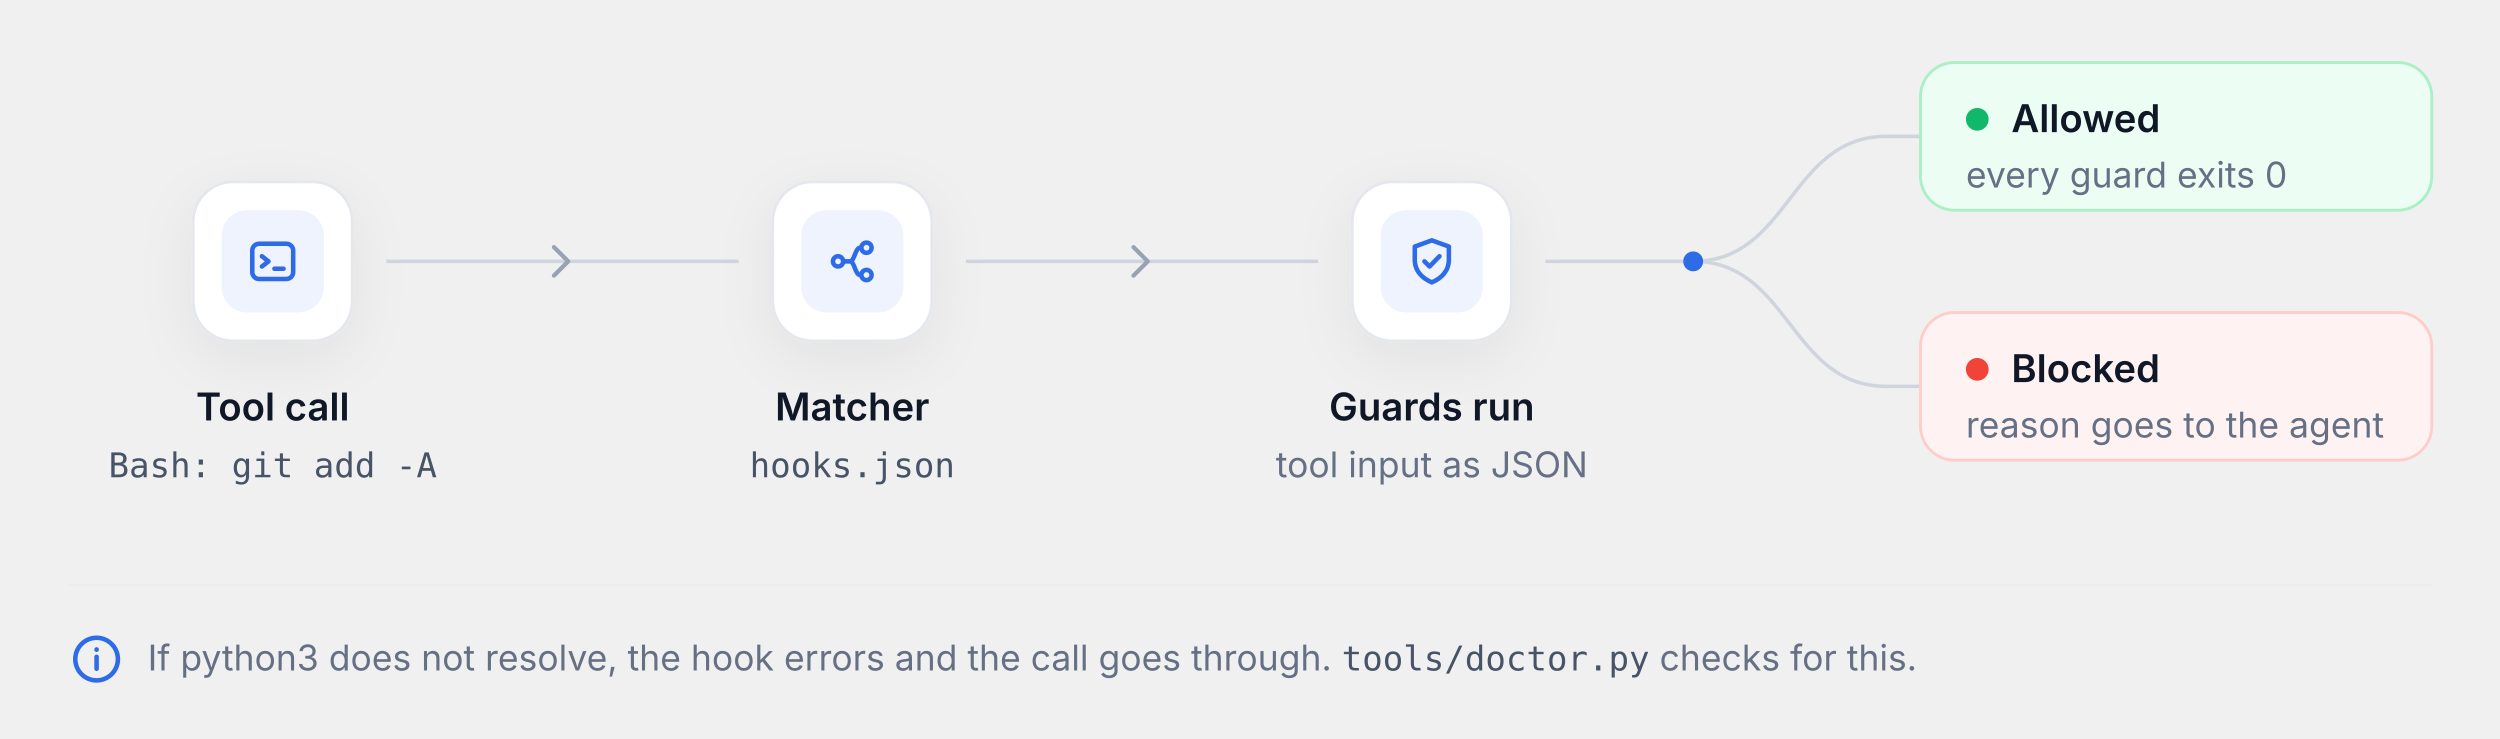
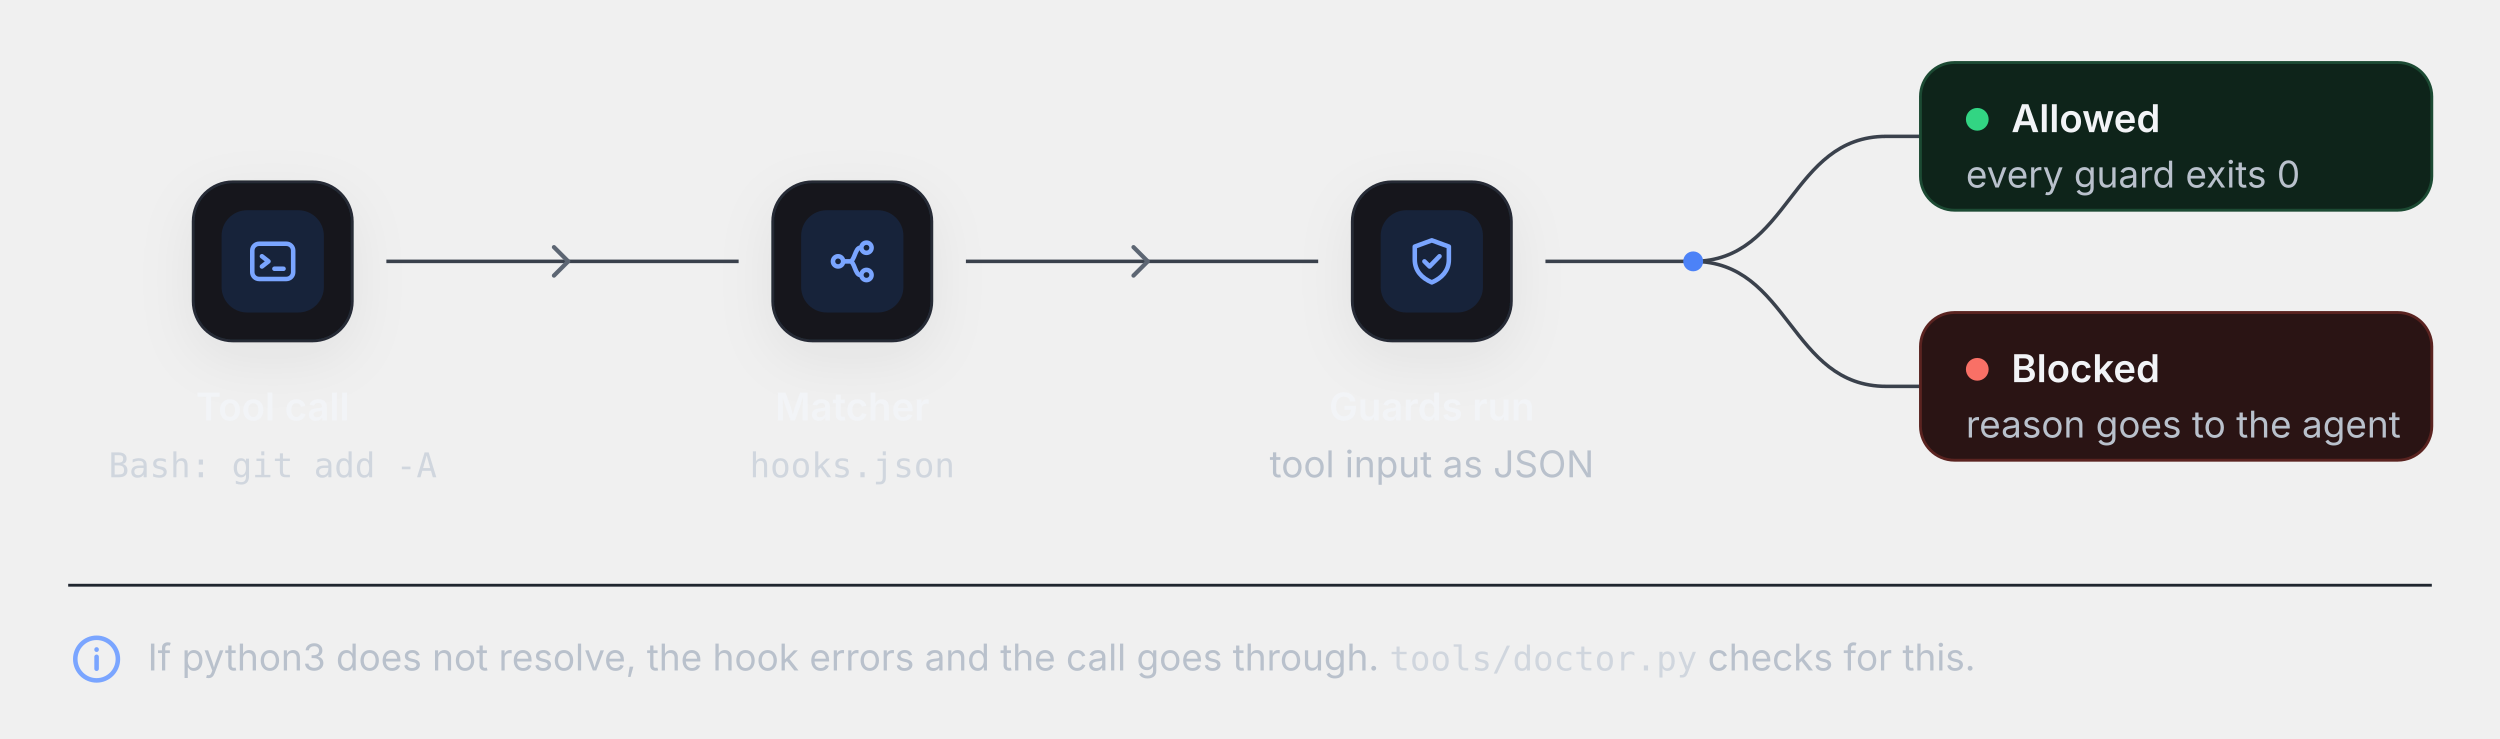
<svg xmlns="http://www.w3.org/2000/svg" viewBox="0 0 880 260" width="880" height="260" role="img" aria-label="How a guard decides on a tool call">
  <style>
  .card{fill:#FFFFFF;stroke:#E4E7EC}
  .hair{stroke:#EAECF0;stroke-width:1}
  .tile{fill:#EEF3FE}
  .ico{fill:none;stroke:#2E6BE6;stroke-width:1.6;stroke-linecap:round;stroke-linejoin:round}
  .wire{fill:none;stroke:#D0D5DD;stroke-width:1.25}
  .chev{fill:none;stroke:#98A2B3;stroke-width:1.5;stroke-linecap:round;stroke-linejoin:round}
  .pin{fill:#FFFFFF;stroke:#98A2B3;stroke-width:1.25}
  .pina{fill:#2E6BE6}
  .t{fill:#101828;font:600 14px Inter,-apple-system,BlinkMacSystemFont,'Segoe UI',Helvetica,Arial,sans-serif}
  .tc{fill:#101828;font:600 13.5px Inter,-apple-system,BlinkMacSystemFont,'Segoe UI',Helvetica,Arial,sans-serif}
-   .c{fill:#667085;font:12.5px Inter,-apple-system,BlinkMacSystemFont,'Segoe UI',Helvetica,Arial,sans-serif}
+   .c{fill:#667085;font:13px Inter,-apple-system,BlinkMacSystemFont,'Segoe UI',Helvetica,Arial,sans-serif}
  .m{fill:#475467;font:12px 'JetBrains Mono',ui-monospace,SFMono-Regular,Menlo,Consolas,monospace}
  .eb{fill:#98A2B3;font:600 10.5px Inter,-apple-system,BlinkMacSystemFont,'Segoe UI',Helvetica,Arial,sans-serif;letter-spacing:.12em}
  .eba{fill:#2E6BE6;font:600 10.5px Inter,-apple-system,BlinkMacSystemFont,'Segoe UI',Helvetica,Arial,sans-serif;letter-spacing:.12em}
  .tag{fill:#EEF3FE}.tagt{fill:#2E6BE6;font:600 10.5px 'JetBrains Mono',ui-monospace,SFMono-Regular,Menlo,Consolas,monospace}
  .ok{fill:#12B76A}.no{fill:#F04438}
  .okb{fill:#ECFDF3;stroke:#ABEFC6}.nob{fill:#FEF3F2;stroke:#FECDCA}
  .halo{fill:#EEF3FE}.node{fill:#2E6BE6}.nodet{fill:#FFFFFF;font:600 12px Inter,-apple-system,BlinkMacSystemFont,'Segoe UI',Helvetica,Arial,sans-serif}
  .nodep{fill:#FFFFFF;stroke:#2E6BE6;stroke-width:1.5}.nodept{fill:#2E6BE6;font:600 12px Inter,-apple-system,BlinkMacSystemFont,'Segoe UI',Helvetica,Arial,sans-serif}
  .track{fill:none;stroke:#E4E7EC;stroke-width:2}
-   @media (prefers-color-scheme:dark){
+ 
    .card{fill:#12161C;stroke:#262C36}.hair{stroke:#20262F}
    .tile,.tag,.halo{fill:#17233A}.ico{stroke:#7AA5FF}.tagt,.eba,.nodept{fill:#7AA5FF}
    .wire{stroke:#3A414C}.chev{stroke:#5D6673}.pin{fill:#12161C;stroke:#5D6673}.pina,.node{fill:#4C82F7}
-     .t,.tc{fill:#F2F4F7}.c{fill:#98A2B3}.m{fill:#B4BCC8}.eb{fill:#667085}
+     .t,.tc{fill:#F2F4F7}.c{fill:#B9C1CC}.m{fill:#D0D6DE}.eb{fill:#8B95A3}
    .ok{fill:#32D583}.no{fill:#F97066}.okb{fill:#0E241A;stroke:#1C4A33}.nob{fill:#2A1414;stroke:#5A2320}
    .nodep{fill:#12161C;stroke:#4C82F7}.track{stroke:#262C36}
-   }
</style>
  <defs>
    <filter id="sh" x="-40%" y="-40%" width="180%" height="200%">
      <feDropShadow dx="0" dy="1" stdDeviation="1" flood-color="#101828" flood-opacity=".05" />
      <feDropShadow dx="0" dy="6" stdDeviation="10" flood-color="#101828" flood-opacity=".06" />
    </filter>
  </defs>
  <rect class="card" filter="url(#sh)" x="68" y="64" width="56" height="56" rx="14" />
  <rect class="tile" x="78" y="74" width="36" height="36" rx="9" />
  <g class="ico" transform="translate(86.0 82.0)">
    <rect x="2.8" y="3.8" width="14.4" height="12.4" rx="2.4" />
    <path d="m6.2 8.2 2.3 1.8-2.3 1.8M10.6 12.6h3.2" />
  </g>
  <text class="tc" x="96" y="148" text-anchor="middle">Tool call</text>
  <text class="m" x="96" y="168" text-anchor="middle">Bash: git add -A</text>
  <path class="wire" d="M136 92H260" />
  <path class="chev" transform="translate(198 92) rotate(0)" d="M-3 -5 2 0-3 5" />
  <rect class="card" filter="url(#sh)" x="272" y="64" width="56" height="56" rx="14" />
  <rect class="tile" x="282" y="74" width="36" height="36" rx="9" />
  <g class="ico" transform="translate(290.0 82.0)">
    <circle cx="5" cy="10" r="1.8" />
    <circle cx="15" cy="5.2" r="1.8" />
    <circle cx="15" cy="14.8" r="1.8" />
    <path d="M6.8 10h2.4c1.6 0 1.8-4.8 3.6-4.8M9.2 10c1.6 0 1.8 4.8 3.6 4.8" />
  </g>
  <text class="tc" x="300" y="148" text-anchor="middle">Matcher</text>
  <text class="m" x="300" y="168" text-anchor="middle">hooks.json</text>
  <path class="wire" d="M340 92H464" />
  <path class="chev" transform="translate(402 92) rotate(0)" d="M-3 -5 2 0-3 5" />
  <rect class="card" filter="url(#sh)" x="476" y="64" width="56" height="56" rx="14" />
  <rect class="tile" x="486" y="74" width="36" height="36" rx="9" />
  <g class="ico" transform="translate(494.0 82.0)">
    <path d="M10 2.6 16 4.8v4.6c0 3.9-2.5 6.5-6 8-3.5-1.5-6-4.1-6-8V4.8z" />
    <path d="m7.4 10 1.8 1.8 3.5-3.6" />
  </g>
  <text class="tc" x="504" y="148" text-anchor="middle">Guards run</text>
  <text class="c" x="504" y="168" text-anchor="middle">tool input as JSON</text>
  <path class="wire" d="M544 92H596C630 92 630 48 664 48H676" />
  <path class="wire" d="M596 92C630 92 630 136 664 136H676" />
  <circle class="pina" cx="596" cy="92" r="3.5" />
  <rect class="okb" x="676" y="22" width="180" height="52" rx="12" />
  <circle class="ok" cx="696" cy="42" r="4" />
  <text class="tc" x="708" y="46.5">Allowed</text>
  <rect class="nob" x="676" y="110" width="180" height="52" rx="12" />
  <circle class="no" cx="696" cy="130" r="4" />
  <text class="tc" x="708" y="134.5">Blocked</text>
  <text class="c" x="692" y="66">every guard exits 0</text>
  <text class="c" x="692" y="154">reason goes to the agent</text>
  <path class="hair" d="M24 206H856" />
  <g class="ico" transform="translate(24 222)">
    <circle cx="10" cy="10" r="7.5" />
    <path d="M10 9.2v4.2M10 6.6v.1" />
  </g>
  <text class="c" x="52" y="236">If python3 does not resolve, the hook errors and the call goes through. <tspan class="m">tools/doctor.py</tspan> checks for this.</text>
</svg>
